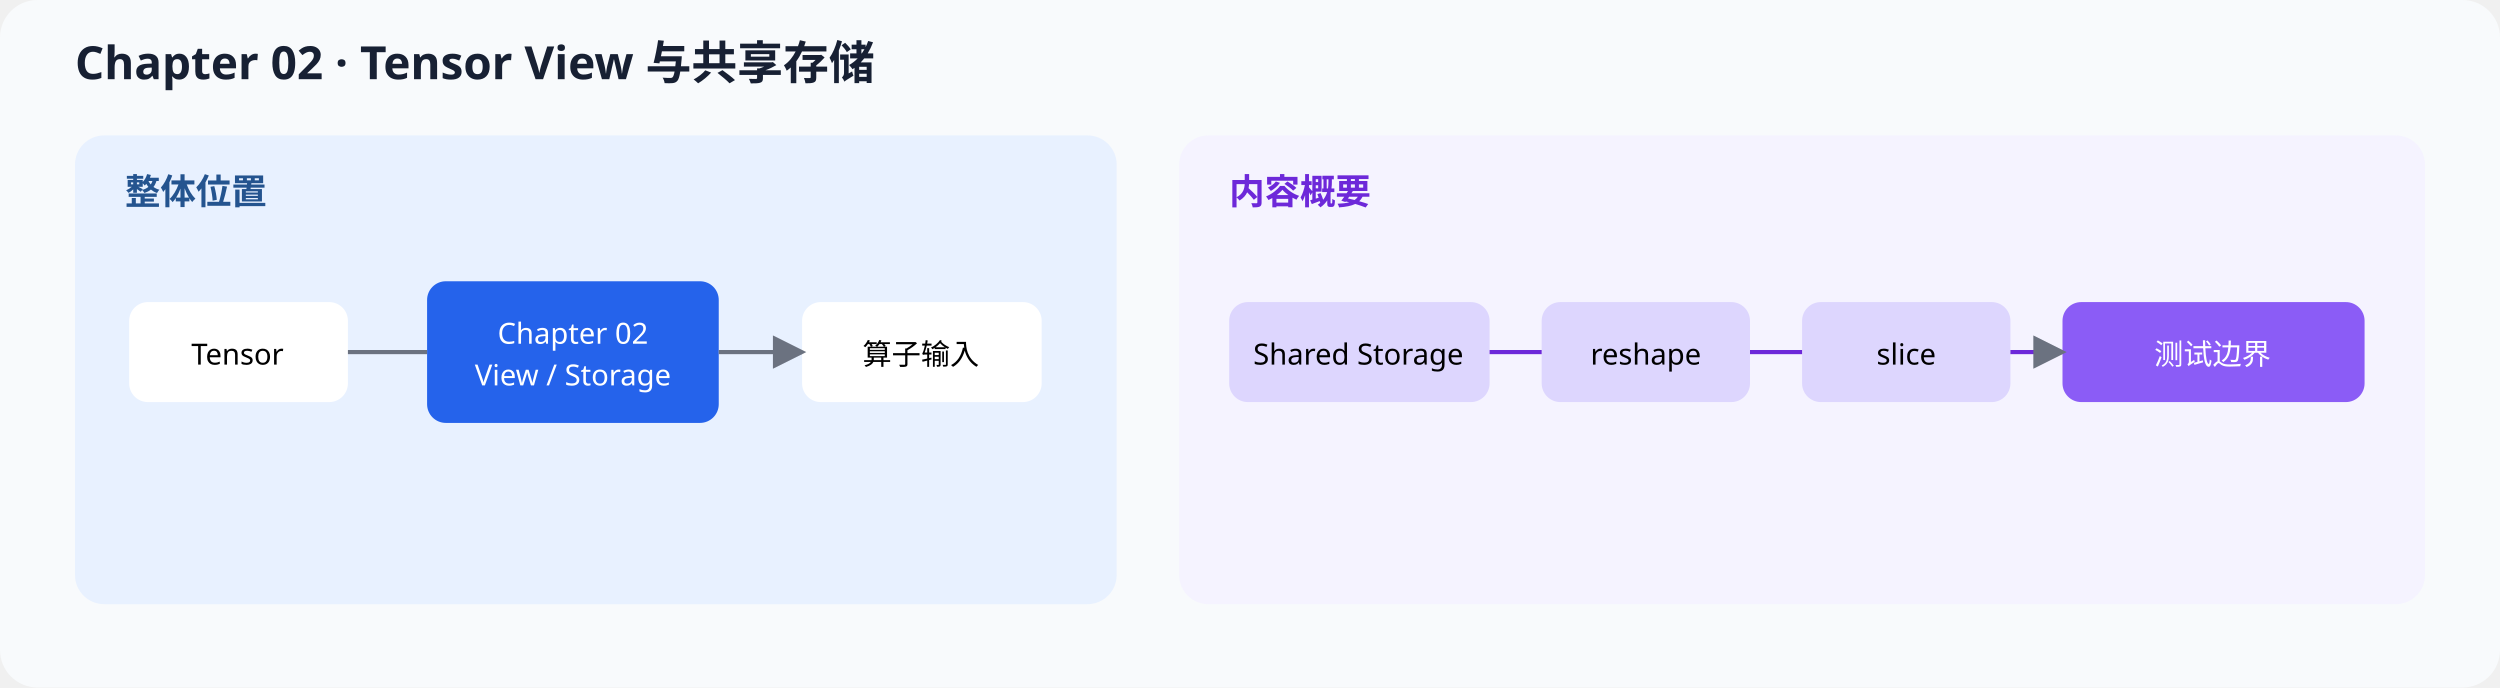
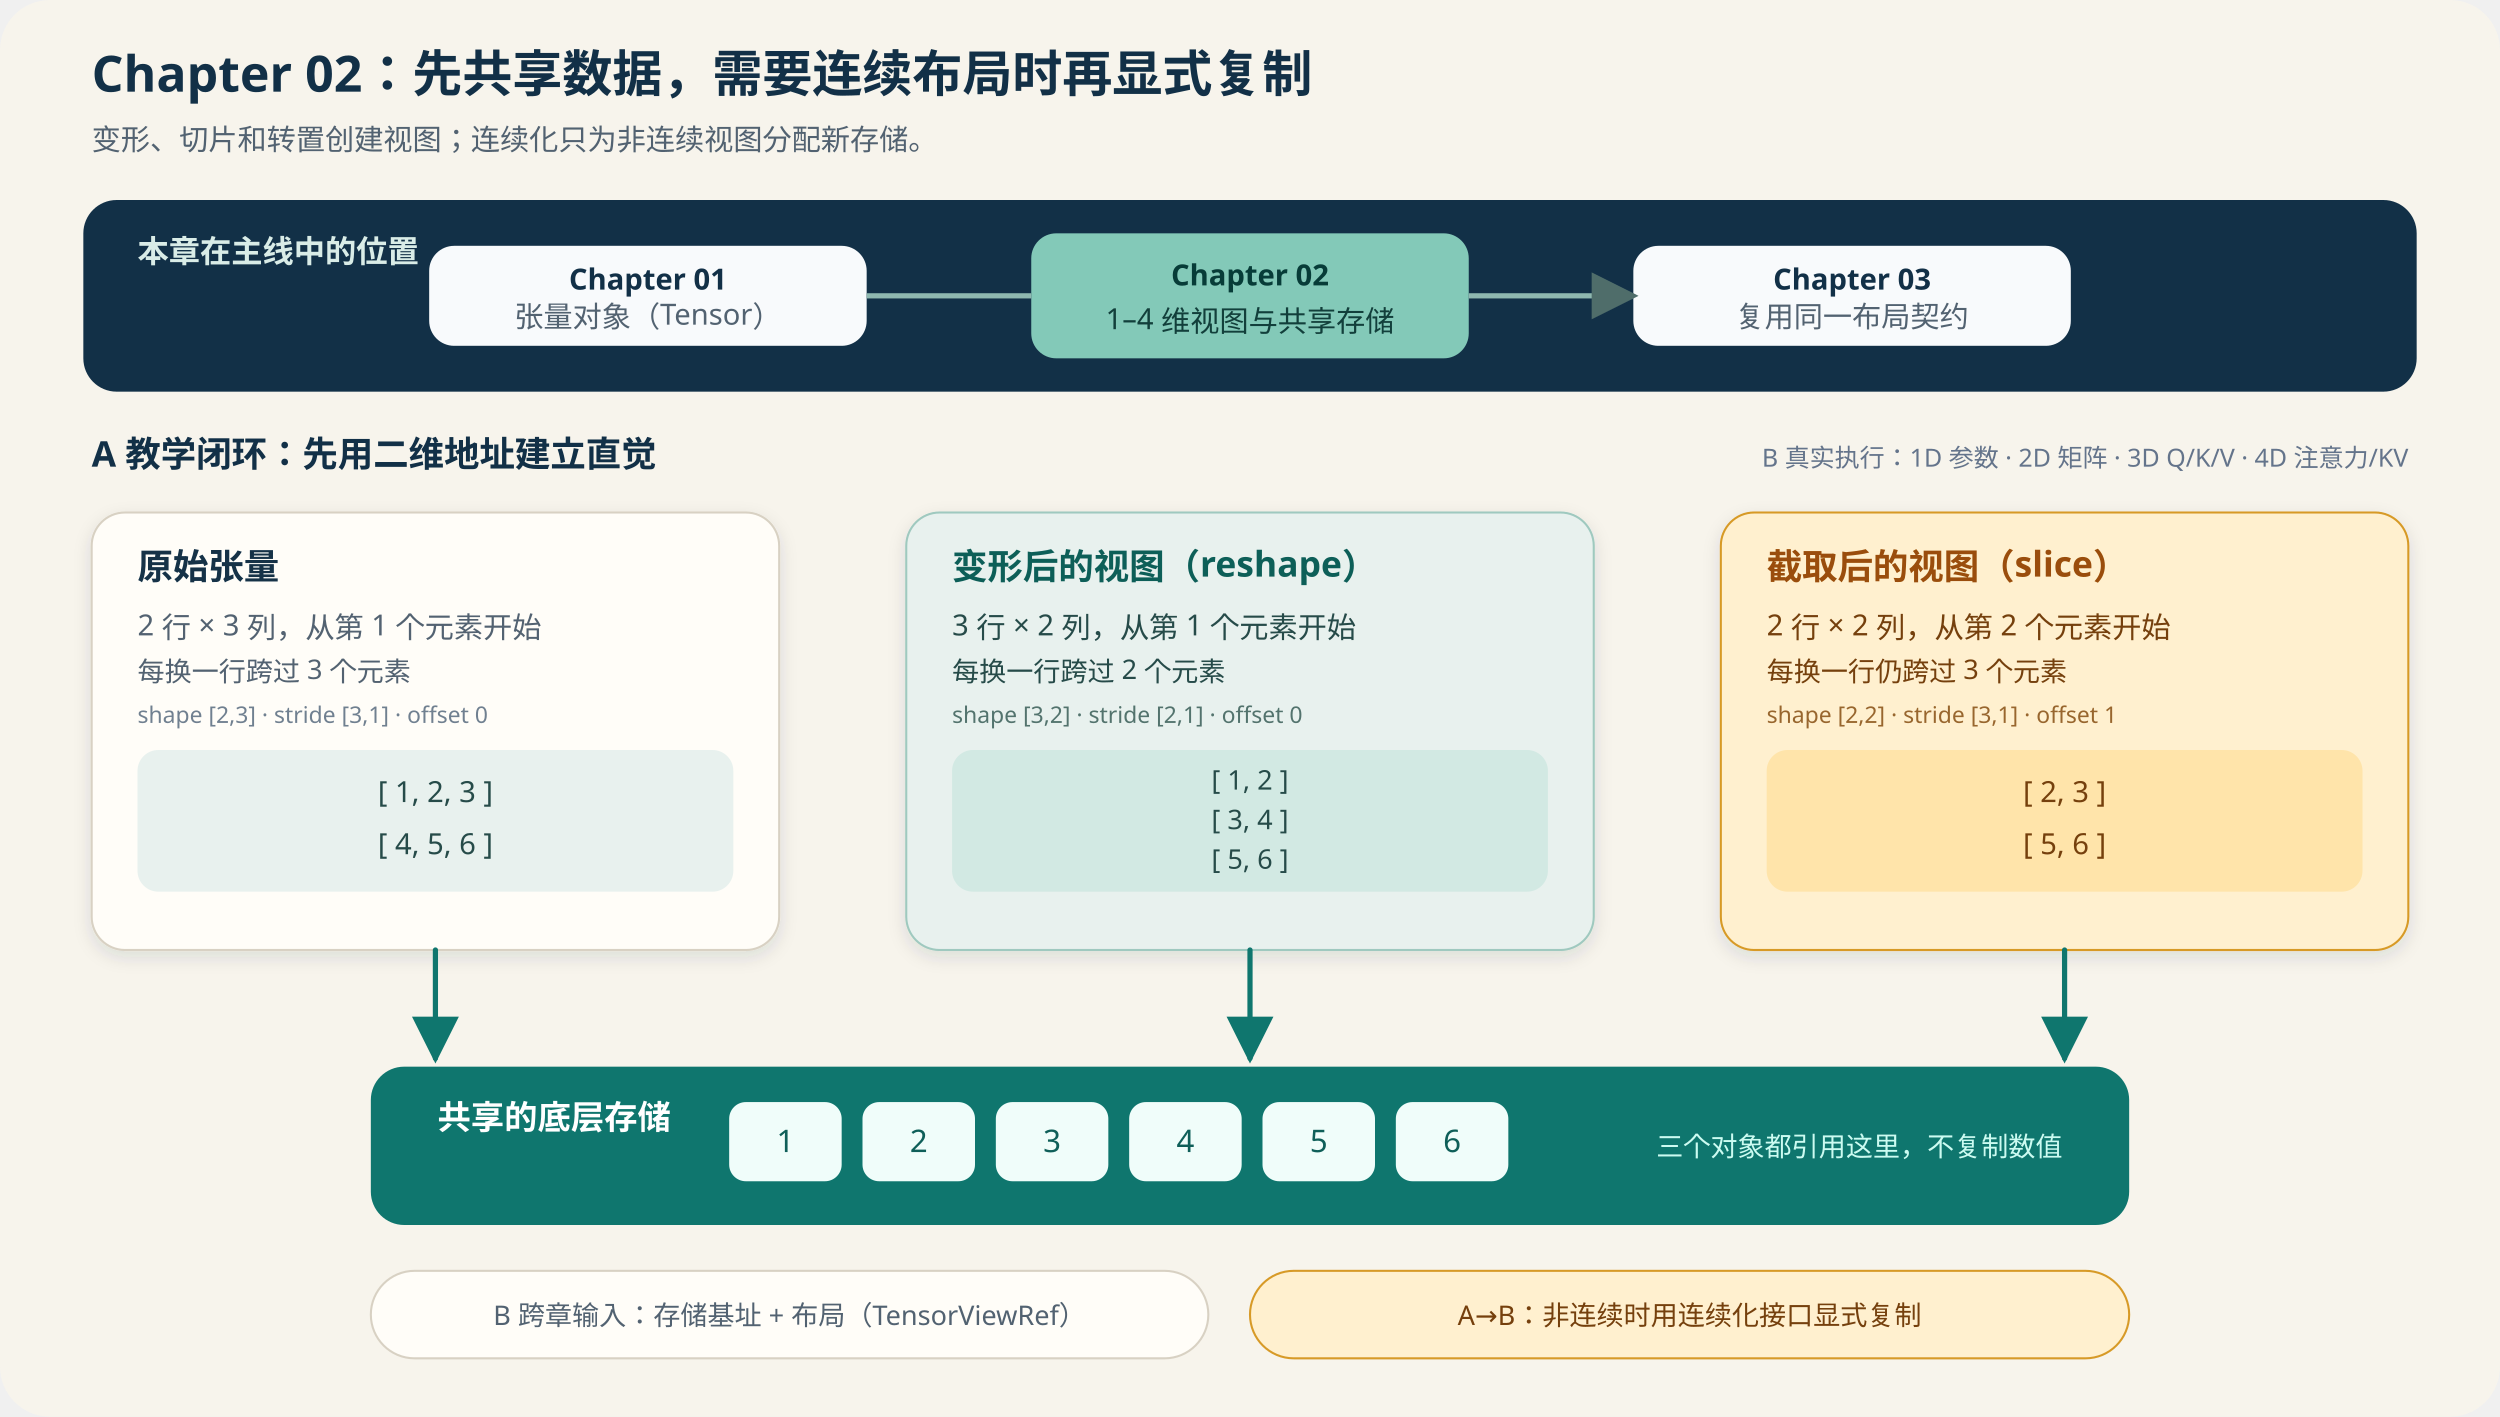
- <svg xmlns="http://www.w3.org/2000/svg" viewBox="0 0 1200 330" role="img" aria-labelledby="title desc">
+ <svg xmlns="http://www.w3.org/2000/svg" viewBox="0 0 1200 680" role="img" aria-labelledby="title desc">
  <defs>
-     <marker id="a" markerWidth="8" markerHeight="8" refX="7" refY="4" orient="auto">
-       <path d="M0 0L8 4L0 8Z" fill="#6b7280" />
+     <marker id="arrow" markerWidth="9" markerHeight="9" refX="8" refY="4.5" orient="auto">
+       <path d="M0 0L9 4.5L0 9Z" fill="#4f6d6a" />
    </marker>
+     <marker id="storage-arrow" markerWidth="9" markerHeight="9" refX="8" refY="4.5" orient="auto">
+       <path d="M0 0L9 4.5L0 9Z" fill="#0f766e" />
+     </marker>
+     <filter id="shadow" x="-10%" y="-15%" width="120%" height="140%">
+       <feDropShadow dx="0" dy="3" stdDeviation="4" flood-color="#123047" flood-opacity="0.12" />
+     </filter>
  </defs>
-   <rect width="1200" height="330" rx="18" fill="#f8fafc" />
-   <text x="36" y="38" font-family="sans-serif" font-size="22" font-weight="700" fill="#172033">Chapter 02 · Tensor View 与共享存储</text>
-   <rect x="36" y="65" width="500" height="225" rx="14" fill="#e8f1ff" />
-   <text x="60" y="98" font-family="sans-serif" font-size="17" font-weight="700" fill="#24548f">整体位置</text>
-   <g font-family="sans-serif" font-size="14" text-anchor="middle">
-     <rect x="62" y="145" width="105" height="48" rx="9" fill="#fff" />
-     <text x="114" y="175">Tensor</text>
-     <rect x="205" y="135" width="140" height="68" rx="9" fill="#2563eb" />
-     <text x="275" y="165" fill="#fff">Chapter 02</text>
-     <text x="275" y="185" fill="#fff">View / Storage</text>
-     <rect x="385" y="145" width="115" height="48" rx="9" fill="#fff" />
-     <text x="442" y="175">算子输入</text>
+   <rect width="1200" height="680" rx="24" fill="#f7f4ec" />
+   <text x="44" y="44" font-family="'Noto Sans SC', sans-serif" font-size="24" font-weight="700" fill="#123047">Chapter 02：先共享数据，需要连续布局时再显式复制</text>
+   <text x="44" y="72" font-family="'Noto Sans SC', sans-serif" font-size="14" fill="#526271">变形、切片和转置创建视图；连续化只为非连续视图分配新存储。</text>
+   <rect x="40" y="96" width="1120" height="92" rx="16" fill="#123047" />
+   <text x="66" y="126" font-family="'Noto Sans SC', sans-serif" font-size="15" font-weight="700" fill="#d9ece7">本章在主线中的位置</text>
+   <g font-family="'Noto Sans SC', sans-serif" font-size="14" text-anchor="middle">
+     <rect x="206" y="118" width="210" height="48" rx="12" fill="#f8fafc" />
+     <text x="311" y="139" font-weight="700" fill="#123047">Chapter 01</text>
+     <text x="311" y="157" fill="#526271">张量对象（Tensor）</text>
+     <rect x="495" y="112" width="210" height="60" rx="12" fill="#83c9b8" />
+     <text x="600" y="137" font-weight="700" fill="#073c38">Chapter 02</text>
+     <text x="600" y="158" fill="#123f3b">1–4 维视图与共享存储</text>
+     <rect x="784" y="118" width="210" height="48" rx="12" fill="#f8fafc" />
+     <text x="889" y="139" font-weight="700" fill="#123047">Chapter 03</text>
+     <text x="889" y="157" fill="#526271">复用同一布局契约</text>
  </g>
-   <path d="M167 169H205M345 169H385" stroke="#6b7280" stroke-width="2" marker-end="url(#a)" />
-   <rect x="566" y="65" width="598" height="225" rx="14" fill="#f5f3ff" />
-   <text x="590" y="98" font-family="sans-serif" font-size="17" font-weight="700" fill="#6d28d9">内容概要</text>
-   <g font-family="sans-serif" font-size="14" text-anchor="middle">
-     <rect x="590" y="145" width="125" height="48" rx="9" fill="#ddd6fe" />
-     <text x="652" y="175">Shared Storage</text>
-     <rect x="740" y="145" width="100" height="48" rx="9" fill="#ddd6fe" />
-     <text x="790" y="175">reshape</text>
-     <rect x="865" y="145" width="100" height="48" rx="9" fill="#ddd6fe" />
-     <text x="915" y="175">slice</text>
-     <rect x="990" y="145" width="145" height="48" rx="9" fill="#8b5cf6" />
-     <text x="1062" y="175" fill="#fff">测试边界</text>
+   <path d="M416 142H495M705 142H784" stroke="#8fb8b0" stroke-width="2.5" marker-end="url(#arrow)" />
+   <text x="44" y="224" font-family="'Noto Sans SC', sans-serif" font-size="17" font-weight="700" fill="#123047">A 教学闭环：先用二维地址建立直觉</text>
+   <text x="1156" y="224" font-family="'Noto Sans SC', sans-serif" font-size="12" text-anchor="end" fill="#64748b">B 真实执行：1D 参数 · 2D 矩阵 · 3D Q/K/V · 4D 注意力/KV</text>
+   <g filter="url(#shadow)" font-family="'Noto Sans SC', sans-serif">
+     <rect x="44" y="246" width="330" height="210" rx="16" fill="#fffdf8" stroke="#d8d1c3" />
+     <text x="66" y="278" font-size="17" font-weight="700" fill="#123047">原始张量</text>
+     <text x="66" y="305" font-size="14" fill="#526271">2 行 × 3 列，从第 1 个元素开始</text>
+     <text x="66" y="327" font-size="13" fill="#526271">每换一行跨过 3 个元素</text>
+     <text x="66" y="347" font-size="11" fill="#708090">shape [2,3] · stride [3,1] · offset 0</text>
+     <rect x="66" y="360" width="286" height="68" rx="10" fill="#e8f1ee" />
+     <text x="209" y="385" font-size="14" text-anchor="middle" fill="#274c4a">[ 1, 2, 3 ]</text>
+     <text x="209" y="410" font-size="14" text-anchor="middle" fill="#274c4a">[ 4, 5, 6 ]</text>
+     <rect x="435" y="246" width="330" height="210" rx="16" fill="#e8f1ee" stroke="#9fc9bf" />
+     <text x="457" y="278" font-size="17" font-weight="700" fill="#0f5f59">变形后的视图（reshape）</text>
+     <text x="457" y="305" font-size="14" fill="#274c4a">3 行 × 2 列，从第 1 个元素开始</text>
+     <text x="457" y="327" font-size="13" fill="#274c4a">每换一行跨过 2 个元素</text>
+     <text x="457" y="347" font-size="11" fill="#52736d">shape [3,2] · stride [2,1] · offset 0</text>
+     <rect x="457" y="360" width="286" height="68" rx="10" fill="#d2e9e3" />
+     <text x="600" y="379" font-size="13" text-anchor="middle" fill="#274c4a">[ 1, 2 ]</text>
+     <text x="600" y="398" font-size="13" text-anchor="middle" fill="#274c4a">[ 3, 4 ]</text>
+     <text x="600" y="417" font-size="13" text-anchor="middle" fill="#274c4a">[ 5, 6 ]</text>
+     <rect x="826" y="246" width="330" height="210" rx="16" fill="#fff0cf" stroke="#d79a27" />
+     <text x="848" y="278" font-size="17" font-weight="700" fill="#9a4e08">截取后的视图（slice）</text>
+     <text x="848" y="305" font-size="14" fill="#75400d">2 行 × 2 列，从第 2 个元素开始</text>
+     <text x="848" y="327" font-size="13" fill="#75400d">每换一行仍跨过 3 个元素</text>
+     <text x="848" y="347" font-size="11" fill="#98662e">shape [2,2] · stride [3,1] · offset 1</text>
+     <rect x="848" y="360" width="286" height="68" rx="10" fill="#ffe4aa" />
+     <text x="991" y="385" font-size="14" text-anchor="middle" fill="#75400d">[ 2, 3 ]</text>
+     <text x="991" y="410" font-size="14" text-anchor="middle" fill="#75400d">[ 5, 6 ]</text>
  </g>
-   <path d="M715 169H740M840 169H865M965 169H990" stroke="#6d28d9" stroke-width="2" marker-end="url(#a)" />
+   <g fill="none" stroke="#0f766e" stroke-width="2.5" stroke-linecap="round">
+     <path d="M209 456V508" marker-end="url(#storage-arrow)" />
+     <path d="M600 456V508" marker-end="url(#storage-arrow)" />
+     <path d="M991 456V508" marker-end="url(#storage-arrow)" />
+   </g>
+   <rect x="178" y="512" width="844" height="76" rx="16" fill="#0f766e" />
+   <text x="210" y="542" font-family="'Noto Sans SC', sans-serif" font-size="16" font-weight="700" fill="#fff">共享的底层存储</text>
+   <g font-family="'Noto Sans SC', sans-serif" font-size="15" text-anchor="middle">
+     <rect x="350" y="529" width="54" height="38" rx="8" fill="#f0fdfa" />
+     <text x="377" y="553" fill="#0f5f59">1</text>
+     <rect x="414" y="529" width="54" height="38" rx="8" fill="#f0fdfa" />
+     <text x="441" y="553" fill="#0f5f59">2</text>
+     <rect x="478" y="529" width="54" height="38" rx="8" fill="#f0fdfa" />
+     <text x="505" y="553" fill="#0f5f59">3</text>
+     <rect x="542" y="529" width="54" height="38" rx="8" fill="#f0fdfa" />
+     <text x="569" y="553" fill="#0f5f59">4</text>
+     <rect x="606" y="529" width="54" height="38" rx="8" fill="#f0fdfa" />
+     <text x="633" y="553" fill="#0f5f59">5</text>
+     <rect x="670" y="529" width="54" height="38" rx="8" fill="#f0fdfa" />
+     <text x="697" y="553" fill="#0f5f59">6</text>
+   </g>
+   <text x="990" y="555" font-family="'Noto Sans SC', sans-serif" font-size="13" text-anchor="end" fill="#ccfbf1">三个对象都引用这里，不复制数值</text>
+   <rect x="178" y="610" width="402" height="42" rx="21" fill="#fffdf8" stroke="#d8d1c3" />
+   <text x="379" y="636" font-family="'Noto Sans SC', sans-serif" font-size="13" text-anchor="middle" fill="#526271">B 跨章输入：存储基址 + 布局（TensorViewRef）</text>
+   <rect x="600" y="610" width="422" height="42" rx="21" fill="#fff0cf" stroke="#d79a27" />
+   <text x="811" y="636" font-family="'Noto Sans SC', sans-serif" font-size="13" text-anchor="middle" fill="#75400d">A→B：非连续时用连续化接口显式复制</text>
</svg>
